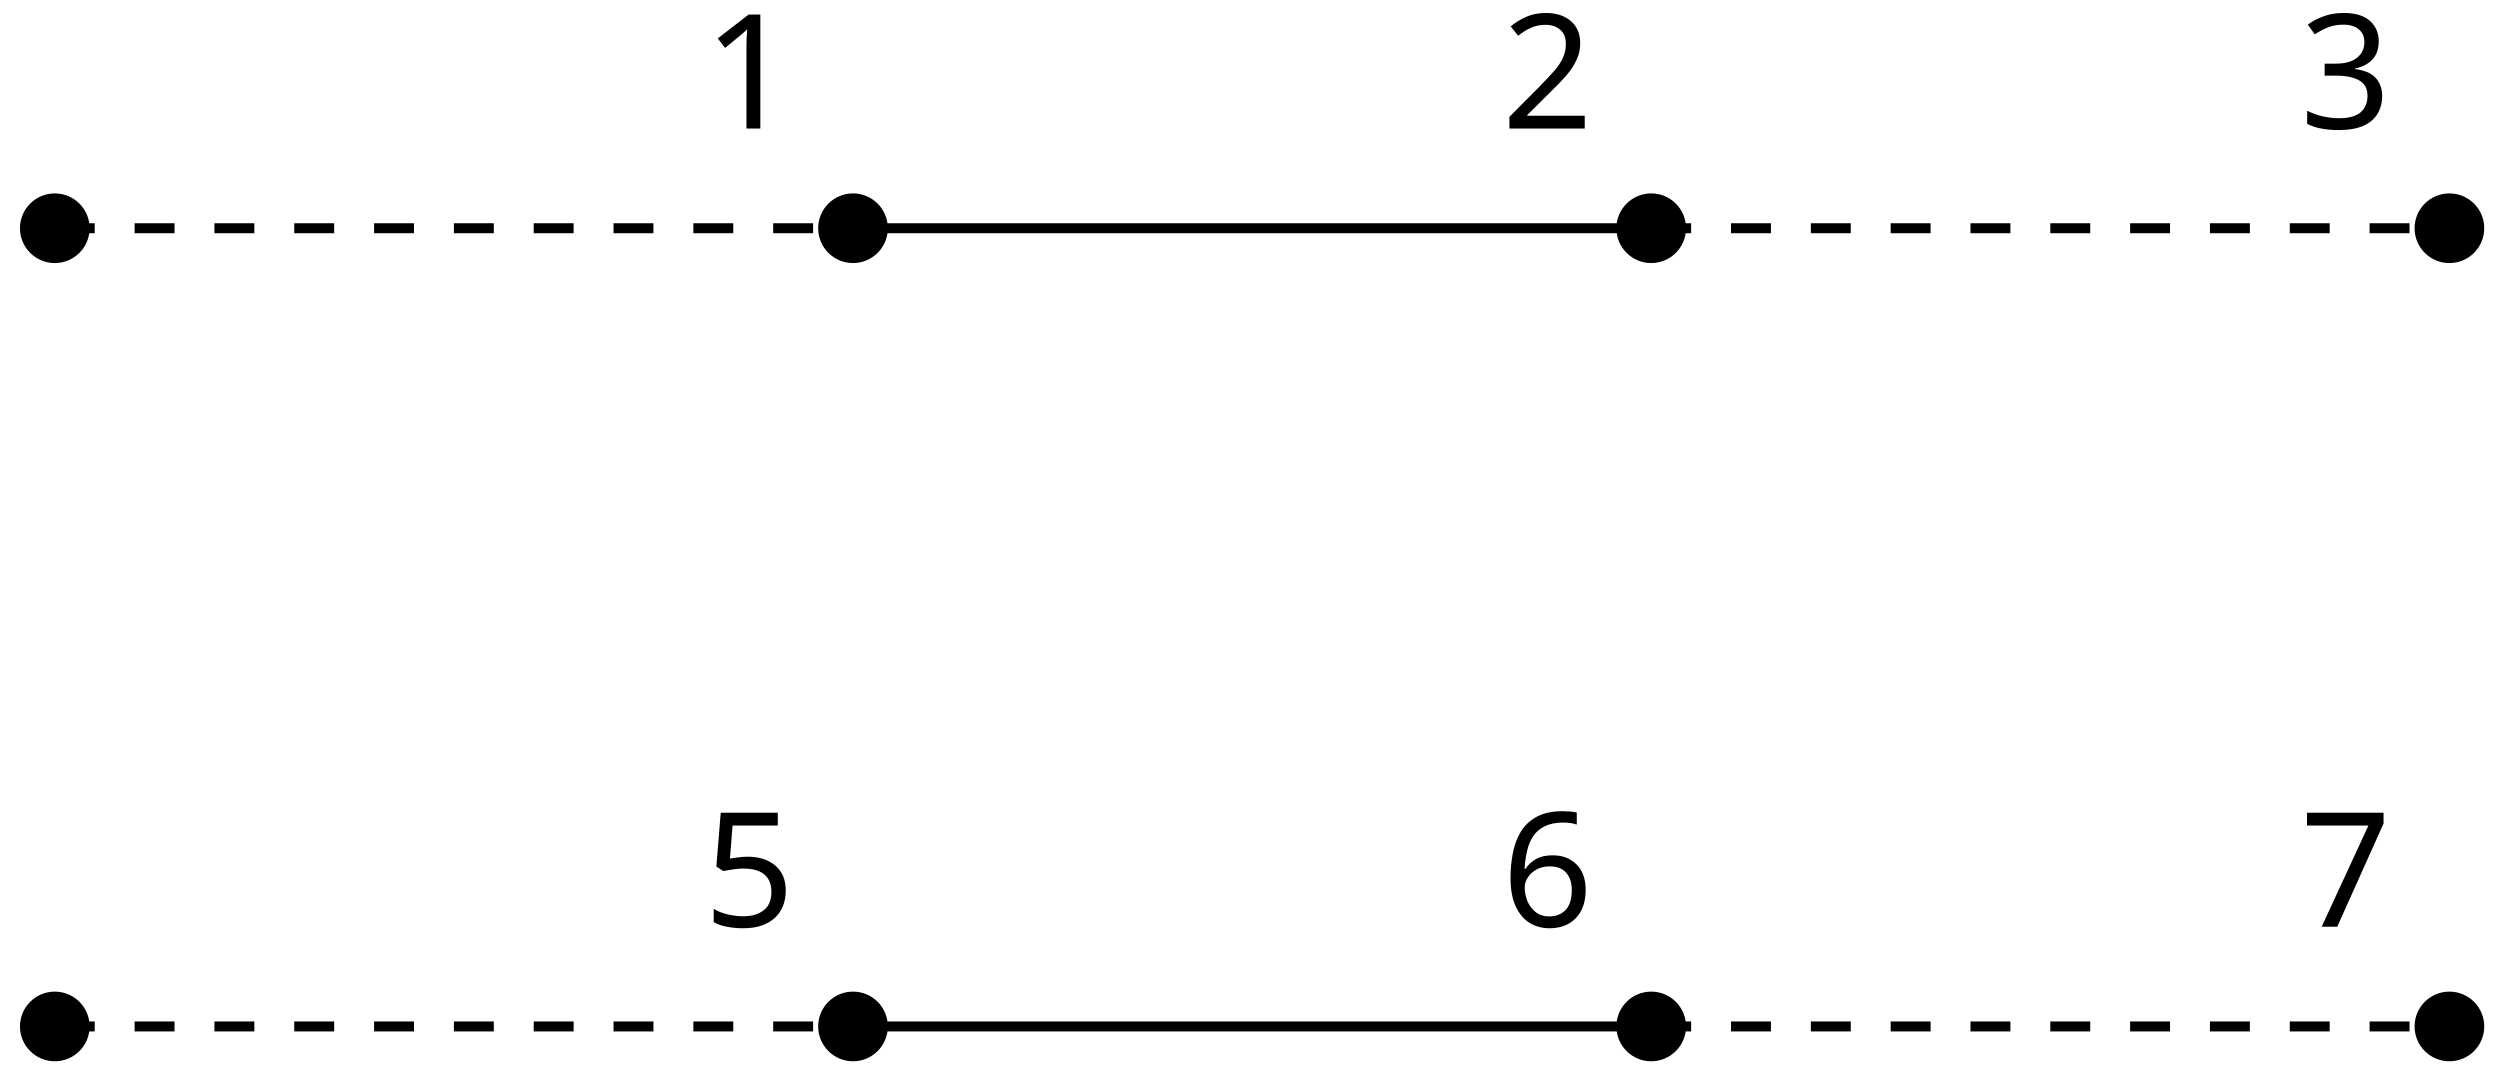
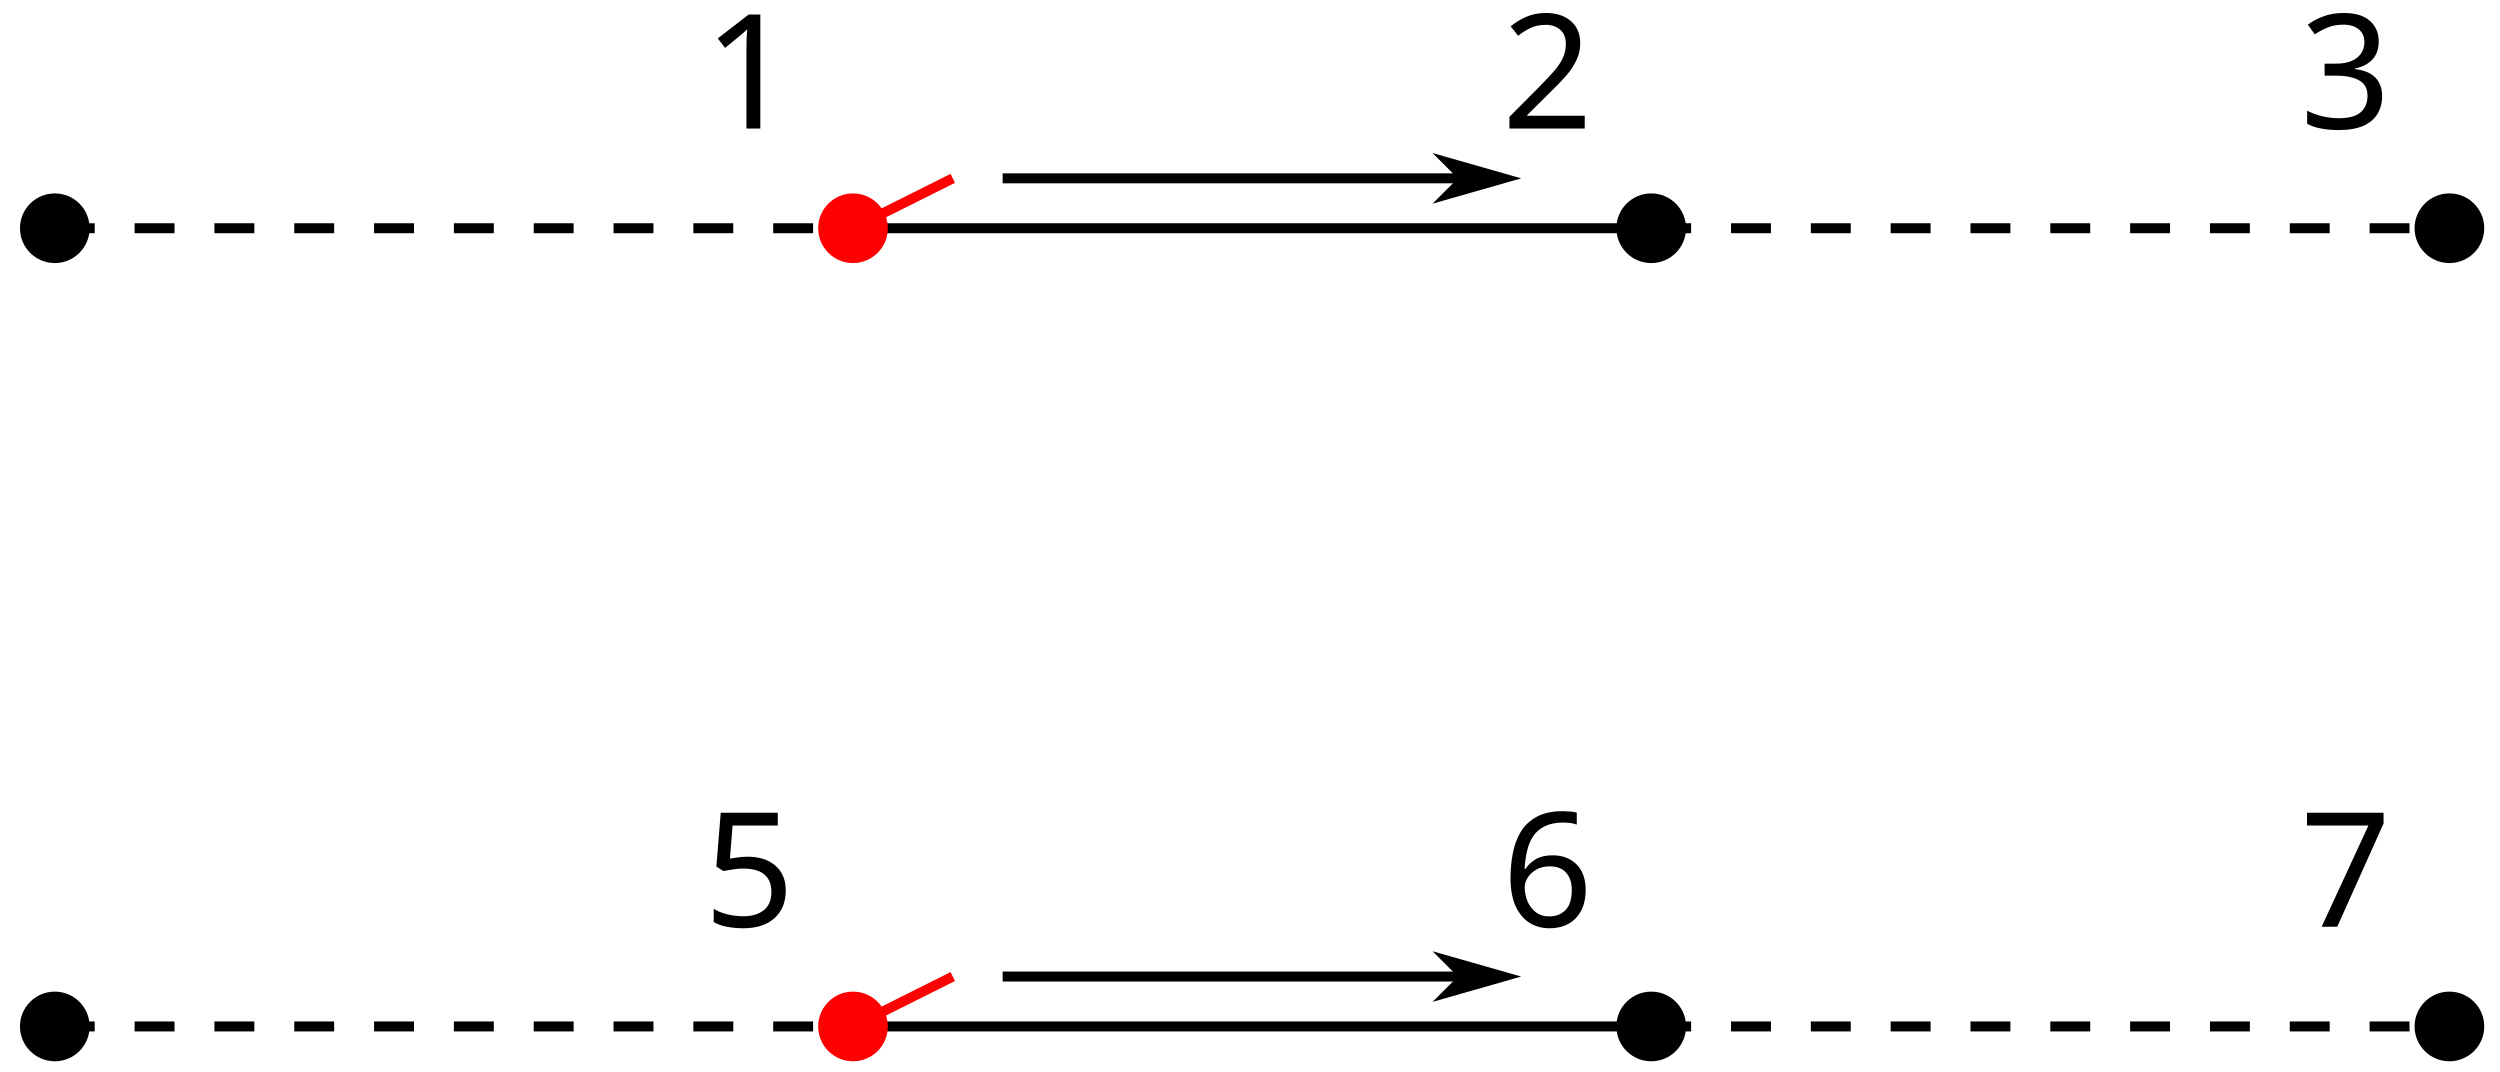
<svg xmlns="http://www.w3.org/2000/svg" width="250.562" height="107.366" viewBox="0 0 250.562 107.366" version="1.1" id="svg8653">
-   <defs id="defs8647" />
+   <defs id="defs8647">
+     <marker style="overflow:visible;" id="marker9663" refX="0.0" refY="0.0" orient="auto">
+       <path transform="scale(0.4) rotate(180) translate(10,0)" style="fill-rule:evenodd;stroke:#000000;stroke-width:1pt;stroke-opacity:1;fill:#000000;fill-opacity:1" d="M 0.0,0.0 L 5.0,-5.0 L -12.5,0.0 L 5.0,5.0 L 0.0,0.0 z " id="path9661" />
+     </marker>
+     <marker orient="auto" refY="0.0" refX="0.0" id="Arrow1Mend" style="overflow:visible;">
+       <path id="path5594" d="M 0.0,0.0 L 5.0,-5.0 L -12.5,0.0 L 5.0,5.0 L 0.0,0.0 z " style="fill-rule:evenodd;stroke:#000000;stroke-width:1pt;stroke-opacity:1;fill:#000000;fill-opacity:1" transform="scale(0.4) rotate(180) translate(10,0)" />
+     </marker>
+     <marker orient="auto" refY="0" refX="0" id="marker6744-8-2" style="overflow:visible">
+       <path id="path6742-9-67" d="M 0,0 5,-5 -12.5,0 5,5 Z" style="fill:#fb0000;fill-opacity:1;fill-rule:evenodd;stroke:#fb0000;stroke-width:1pt;stroke-opacity:1" transform="matrix(0.4,0,0,0.4,4,0)" />
+     </marker>
+     <marker orient="auto" refY="0" refX="0" id="marker6744-8-2-3" style="overflow:visible">
+       <path id="path6742-9-67-0" d="M 0,0 5,-5 -12.5,0 5,5 Z" style="fill:#fb0000;fill-opacity:1;fill-rule:evenodd;stroke:#fb0000;stroke-width:1pt;stroke-opacity:1" transform="matrix(0.4,0,0,0.4,4,0)" />
+     </marker>
+   </defs>
  <g id="layer1" transform="translate(-7.042206,180.9101)">
-     <flowRoot xml:space="preserve" id="flowRoot4701" style="font-style:normal;font-weight:normal;font-size:40px;line-height:1.25;font-family:sans-serif;letter-spacing:0px;word-spacing:0px;fill:#000000;fill-opacity:1;stroke:none" transform="matrix(0.396875,0,0,0.396875,3.943296,-45.67575)">
-       <flowRegion id="flowRegion4703">
-         <rect id="rect4705" width="240" height="140" x="36.114" y="-8.299" />
-       </flowRegion>
-       <flowPara id="flowPara4707" />
-     </flowRoot>
    <text xml:space="preserve" style="font-style:normal;font-variant:normal;font-weight:normal;font-stretch:normal;font-size:16px;line-height:1.25;font-family:sans-serif;-inkscape-font-specification:'sans-serif, Normal';font-variant-ligatures:normal;font-variant-caps:normal;font-variant-numeric:normal;font-feature-settings:normal;text-align:center;letter-spacing:0px;word-spacing:0px;writing-mode:lr-tb;text-anchor:middle;fill:#000000;fill-opacity:1;stroke:none;stroke-width:1.164" x="12.534" y="-168.035" id="text5070-2-2-9-9">
      <tspan id="tspan5068-0-3-36-9" x="12.534" y="-168.035" style="font-style:normal;font-variant:normal;font-weight:normal;font-stretch:normal;font-size:16px;font-family:sans-serif;-inkscape-font-specification:'sans-serif, Normal';font-variant-ligatures:normal;font-variant-caps:normal;font-variant-numeric:normal;font-feature-settings:normal;text-align:center;writing-mode:lr-tb;text-anchor:middle;fill:#000000;fill-opacity:1;stroke-width:1.164">0</tspan>
    </text>
    <text xml:space="preserve" style="font-style:normal;font-variant:normal;font-weight:normal;font-stretch:normal;font-size:16px;line-height:1.25;font-family:sans-serif;-inkscape-font-specification:'sans-serif, Normal';font-variant-ligatures:normal;font-variant-caps:normal;font-variant-numeric:normal;font-feature-settings:normal;text-align:center;letter-spacing:0px;word-spacing:0px;writing-mode:lr-tb;text-anchor:middle;fill:#000000;fill-opacity:1;stroke:none;stroke-width:1.164" x="172.534" y="-168.035" id="text5070-2-2-9-9-7">
      <tspan id="tspan5068-0-3-36-9-6" x="172.534" y="-168.035" style="font-style:normal;font-variant:normal;font-weight:normal;font-stretch:normal;font-size:16px;font-family:sans-serif;-inkscape-font-specification:'sans-serif, Normal';font-variant-ligatures:normal;font-variant-caps:normal;font-variant-numeric:normal;font-feature-settings:normal;text-align:center;writing-mode:lr-tb;text-anchor:middle;fill:#000000;fill-opacity:1;stroke-width:1.164">2</tspan>
    </text>
    <text xml:space="preserve" style="font-style:normal;font-variant:normal;font-weight:normal;font-stretch:normal;font-size:16px;line-height:1.25;font-family:sans-serif;-inkscape-font-specification:'sans-serif, Normal';font-variant-ligatures:normal;font-variant-caps:normal;font-variant-numeric:normal;font-feature-settings:normal;text-align:center;letter-spacing:0px;word-spacing:0px;writing-mode:lr-tb;text-anchor:middle;fill:#000000;fill-opacity:1;stroke:none;stroke-width:1.164" x="92.534" y="-168.035" id="text5070-2-2-9-9-6">
      <tspan id="tspan5068-0-3-36-9-4" x="92.534" y="-168.035" style="font-style:normal;font-variant:normal;font-weight:normal;font-stretch:normal;font-size:16px;font-family:sans-serif;-inkscape-font-specification:'sans-serif, Normal';font-variant-ligatures:normal;font-variant-caps:normal;font-variant-numeric:normal;font-feature-settings:normal;text-align:center;writing-mode:lr-tb;text-anchor:middle;fill:#000000;fill-opacity:1;stroke-width:1.164">1</tspan>
    </text>
    <text xml:space="preserve" style="font-style:normal;font-variant:normal;font-weight:normal;font-stretch:normal;font-size:16px;line-height:1.25;font-family:sans-serif;-inkscape-font-specification:'sans-serif, Normal';font-variant-ligatures:normal;font-variant-caps:normal;font-variant-numeric:normal;font-feature-settings:normal;text-align:center;letter-spacing:0px;word-spacing:0px;writing-mode:lr-tb;text-anchor:middle;fill:#000000;fill-opacity:1;stroke:none;stroke-width:1.164" x="252.534" y="-168.035" id="text5070-2-2-9-9-77">
      <tspan id="tspan5068-0-3-36-9-5" x="252.534" y="-168.035" style="font-style:normal;font-variant:normal;font-weight:normal;font-stretch:normal;font-size:16px;font-family:sans-serif;-inkscape-font-specification:'sans-serif, Normal';font-variant-ligatures:normal;font-variant-caps:normal;font-variant-numeric:normal;font-feature-settings:normal;text-align:center;writing-mode:lr-tb;text-anchor:middle;fill:#000000;fill-opacity:1;stroke-width:1.164">3</tspan>
    </text>
    <circle style="fill:#000000;fill-opacity:1;stroke:none;stroke-width:1;stroke-miterlimit:4;stroke-dasharray:none;stroke-opacity:1" id="path4517-0-8-5-8" cx="12.534" cy="-158.035" r="3.491" />
-     <circle style="fill:#000000;fill-opacity:1;stroke:none;stroke-width:1;stroke-miterlimit:4;stroke-dasharray:none;stroke-opacity:1" id="path4517-0-8-5-91" cx="92.534" cy="-158.035" r="3.491" />
    <circle style="fill:#000000;fill-opacity:1;stroke:none;stroke-width:1;stroke-miterlimit:4;stroke-dasharray:none;stroke-opacity:1" id="path4517-0-8-5-2" cx="172.534" cy="-158.035" r="3.491" />
    <circle style="fill:#000000;fill-opacity:1;stroke:none;stroke-width:1;stroke-miterlimit:4;stroke-dasharray:none;stroke-opacity:1" id="path4517-0-8-5-5-0" cx="252.534" cy="-158.035" r="3.491" />
    <text xml:space="preserve" style="font-style:normal;font-variant:normal;font-weight:normal;font-stretch:normal;font-size:16px;line-height:1.25;font-family:sans-serif;-inkscape-font-specification:'sans-serif, Normal';font-variant-ligatures:normal;font-variant-caps:normal;font-variant-numeric:normal;font-feature-settings:normal;text-align:center;letter-spacing:0px;word-spacing:0px;writing-mode:lr-tb;text-anchor:middle;fill:#000000;fill-opacity:1;stroke:none;stroke-width:1.164" x="12.534" y="-88.035" id="text5070-2-2-9-9-0">
      <tspan id="tspan5068-0-3-36-9-1" x="12.534" y="-88.035" style="font-style:normal;font-variant:normal;font-weight:normal;font-stretch:normal;font-size:16px;font-family:sans-serif;-inkscape-font-specification:'sans-serif, Normal';font-variant-ligatures:normal;font-variant-caps:normal;font-variant-numeric:normal;font-feature-settings:normal;text-align:center;writing-mode:lr-tb;text-anchor:middle;fill:#000000;fill-opacity:1;stroke-width:1.164">4</tspan>
    </text>
    <text xml:space="preserve" style="font-style:normal;font-variant:normal;font-weight:normal;font-stretch:normal;font-size:16px;line-height:1.25;font-family:sans-serif;-inkscape-font-specification:'sans-serif, Normal';font-variant-ligatures:normal;font-variant-caps:normal;font-variant-numeric:normal;font-feature-settings:normal;text-align:center;letter-spacing:0px;word-spacing:0px;writing-mode:lr-tb;text-anchor:middle;fill:#000000;fill-opacity:1;stroke:none;stroke-width:1.164" x="172.534" y="-88.035" id="text5070-2-2-9-9-7-3">
      <tspan id="tspan5068-0-3-36-9-6-8" x="172.534" y="-88.035" style="font-style:normal;font-variant:normal;font-weight:normal;font-stretch:normal;font-size:16px;font-family:sans-serif;-inkscape-font-specification:'sans-serif, Normal';font-variant-ligatures:normal;font-variant-caps:normal;font-variant-numeric:normal;font-feature-settings:normal;text-align:center;writing-mode:lr-tb;text-anchor:middle;fill:#000000;fill-opacity:1;stroke-width:1.164">6</tspan>
    </text>
    <text xml:space="preserve" style="font-style:normal;font-variant:normal;font-weight:normal;font-stretch:normal;font-size:16px;line-height:1.25;font-family:sans-serif;-inkscape-font-specification:'sans-serif, Normal';font-variant-ligatures:normal;font-variant-caps:normal;font-variant-numeric:normal;font-feature-settings:normal;text-align:center;letter-spacing:0px;word-spacing:0px;writing-mode:lr-tb;text-anchor:middle;fill:#000000;fill-opacity:1;stroke:none;stroke-width:1.164" x="92.534" y="-88.035" id="text5070-2-2-9-9-6-4">
      <tspan id="tspan5068-0-3-36-9-4-1" x="92.534" y="-88.035" style="font-style:normal;font-variant:normal;font-weight:normal;font-stretch:normal;font-size:16px;font-family:sans-serif;-inkscape-font-specification:'sans-serif, Normal';font-variant-ligatures:normal;font-variant-caps:normal;font-variant-numeric:normal;font-feature-settings:normal;text-align:center;writing-mode:lr-tb;text-anchor:middle;fill:#000000;fill-opacity:1;stroke-width:1.164">5</tspan>
    </text>
    <text xml:space="preserve" style="font-style:normal;font-variant:normal;font-weight:normal;font-stretch:normal;font-size:16px;line-height:1.25;font-family:sans-serif;-inkscape-font-specification:'sans-serif, Normal';font-variant-ligatures:normal;font-variant-caps:normal;font-variant-numeric:normal;font-feature-settings:normal;text-align:center;letter-spacing:0px;word-spacing:0px;writing-mode:lr-tb;text-anchor:middle;fill:#000000;fill-opacity:1;stroke:none;stroke-width:1.164" x="252.534" y="-88.035" id="text5070-2-2-9-9-77-7">
      <tspan id="tspan5068-0-3-36-9-5-3" x="252.534" y="-88.035" style="font-style:normal;font-variant:normal;font-weight:normal;font-stretch:normal;font-size:16px;font-family:sans-serif;-inkscape-font-specification:'sans-serif, Normal';font-variant-ligatures:normal;font-variant-caps:normal;font-variant-numeric:normal;font-feature-settings:normal;text-align:center;writing-mode:lr-tb;text-anchor:middle;fill:#000000;fill-opacity:1;stroke-width:1.164">7</tspan>
    </text>
    <circle style="fill:#000000;fill-opacity:1;stroke:none;stroke-width:1;stroke-miterlimit:4;stroke-dasharray:none;stroke-opacity:1" id="path4517-0-8-5-8-7" cx="12.534" cy="-78.035" r="3.491" />
-     <circle style="fill:#000000;fill-opacity:1;stroke:none;stroke-width:1;stroke-miterlimit:4;stroke-dasharray:none;stroke-opacity:1" id="path4517-0-8-5-91-1" cx="92.534" cy="-78.035" r="3.491" />
    <circle style="fill:#000000;fill-opacity:1;stroke:none;stroke-width:1;stroke-miterlimit:4;stroke-dasharray:none;stroke-opacity:1" id="path4517-0-8-5-2-4" cx="172.534" cy="-78.035" r="3.491" />
    <circle style="fill:#000000;fill-opacity:1;stroke:none;stroke-width:1;stroke-miterlimit:4;stroke-dasharray:none;stroke-opacity:1" id="path4517-0-8-5-5-0-2" cx="252.534" cy="-78.035" r="3.491" />
    <path style="fill:none;stroke:#000000;stroke-width:1;stroke-linecap:butt;stroke-linejoin:miter;stroke-miterlimit:4;stroke-dasharray:4, 4;stroke-dashoffset:0;stroke-opacity:1" d="m 12.534,-158.035 h 80 m 80,0 h 80" id="path2031" />
    <path style="fill:none;stroke:#000000;stroke-width:1px;stroke-linecap:butt;stroke-linejoin:miter;stroke-opacity:1" d="M 92.534,-158.035 H 172.534" id="path2033" />
    <path style="fill:none;stroke:#000000;stroke-width:1;stroke-linecap:butt;stroke-linejoin:miter;stroke-miterlimit:4;stroke-dasharray:4, 4;stroke-dashoffset:0;stroke-opacity:1" d="m 12.534,-78.035 h 80 m 80,0 h 80" id="path2031-2" />
    <path style="fill:none;stroke:#000000;stroke-width:1px;stroke-linecap:butt;stroke-linejoin:miter;stroke-opacity:1" d="M 92.534,-78.035 H 172.534" id="path2033-5" />
+     <circle style="fill:#ff0000;fill-opacity:1;stroke:none;stroke-width:1;stroke-miterlimit:4;stroke-dasharray:none;stroke-opacity:1" id="path4517-0-8-5-91-0-3" cx="92.534" cy="-158.035" r="3.491" />
+     <circle style="fill:#ff0000;fill-opacity:1;stroke:none;stroke-width:1;stroke-miterlimit:4;stroke-dasharray:none;stroke-opacity:1" id="path4517-0-8-5-91-0-3-9" cx="92.534" cy="-78.035" r="3.491" />
+     <path style="fill:none;stroke:#000000;stroke-width:1px;stroke-linecap:butt;stroke-linejoin:miter;stroke-opacity:1;marker-end:url(#Arrow1Mend)" d="m 107.534,-83.035 c 16.668,0 33.334,0 50,0" id="path9607" />
+     <path style="fill:none;stroke:#ff0000;stroke-width:1px;stroke-linecap:butt;stroke-linejoin:miter;stroke-opacity:1" d="m 92.534,-78.035 c 3.335,-1.667 6.668,-3.334 10,-5" id="path9643" />
+     <path id="path9653" d="m 107.534,-163.035 c 16.668,0 33.334,0 50,0" style="fill:none;stroke:#000000;stroke-width:1px;stroke-linecap:butt;stroke-linejoin:miter;stroke-opacity:1;marker-end:url(#marker9663)" />
+     <path id="path9657" d="m 92.534,-158.035 c 3.335,-1.667 6.668,-3.334 10,-5" style="fill:none;stroke:#ff0000;stroke-width:1px;stroke-linecap:butt;stroke-linejoin:miter;stroke-opacity:1" />
  </g>
</svg>
